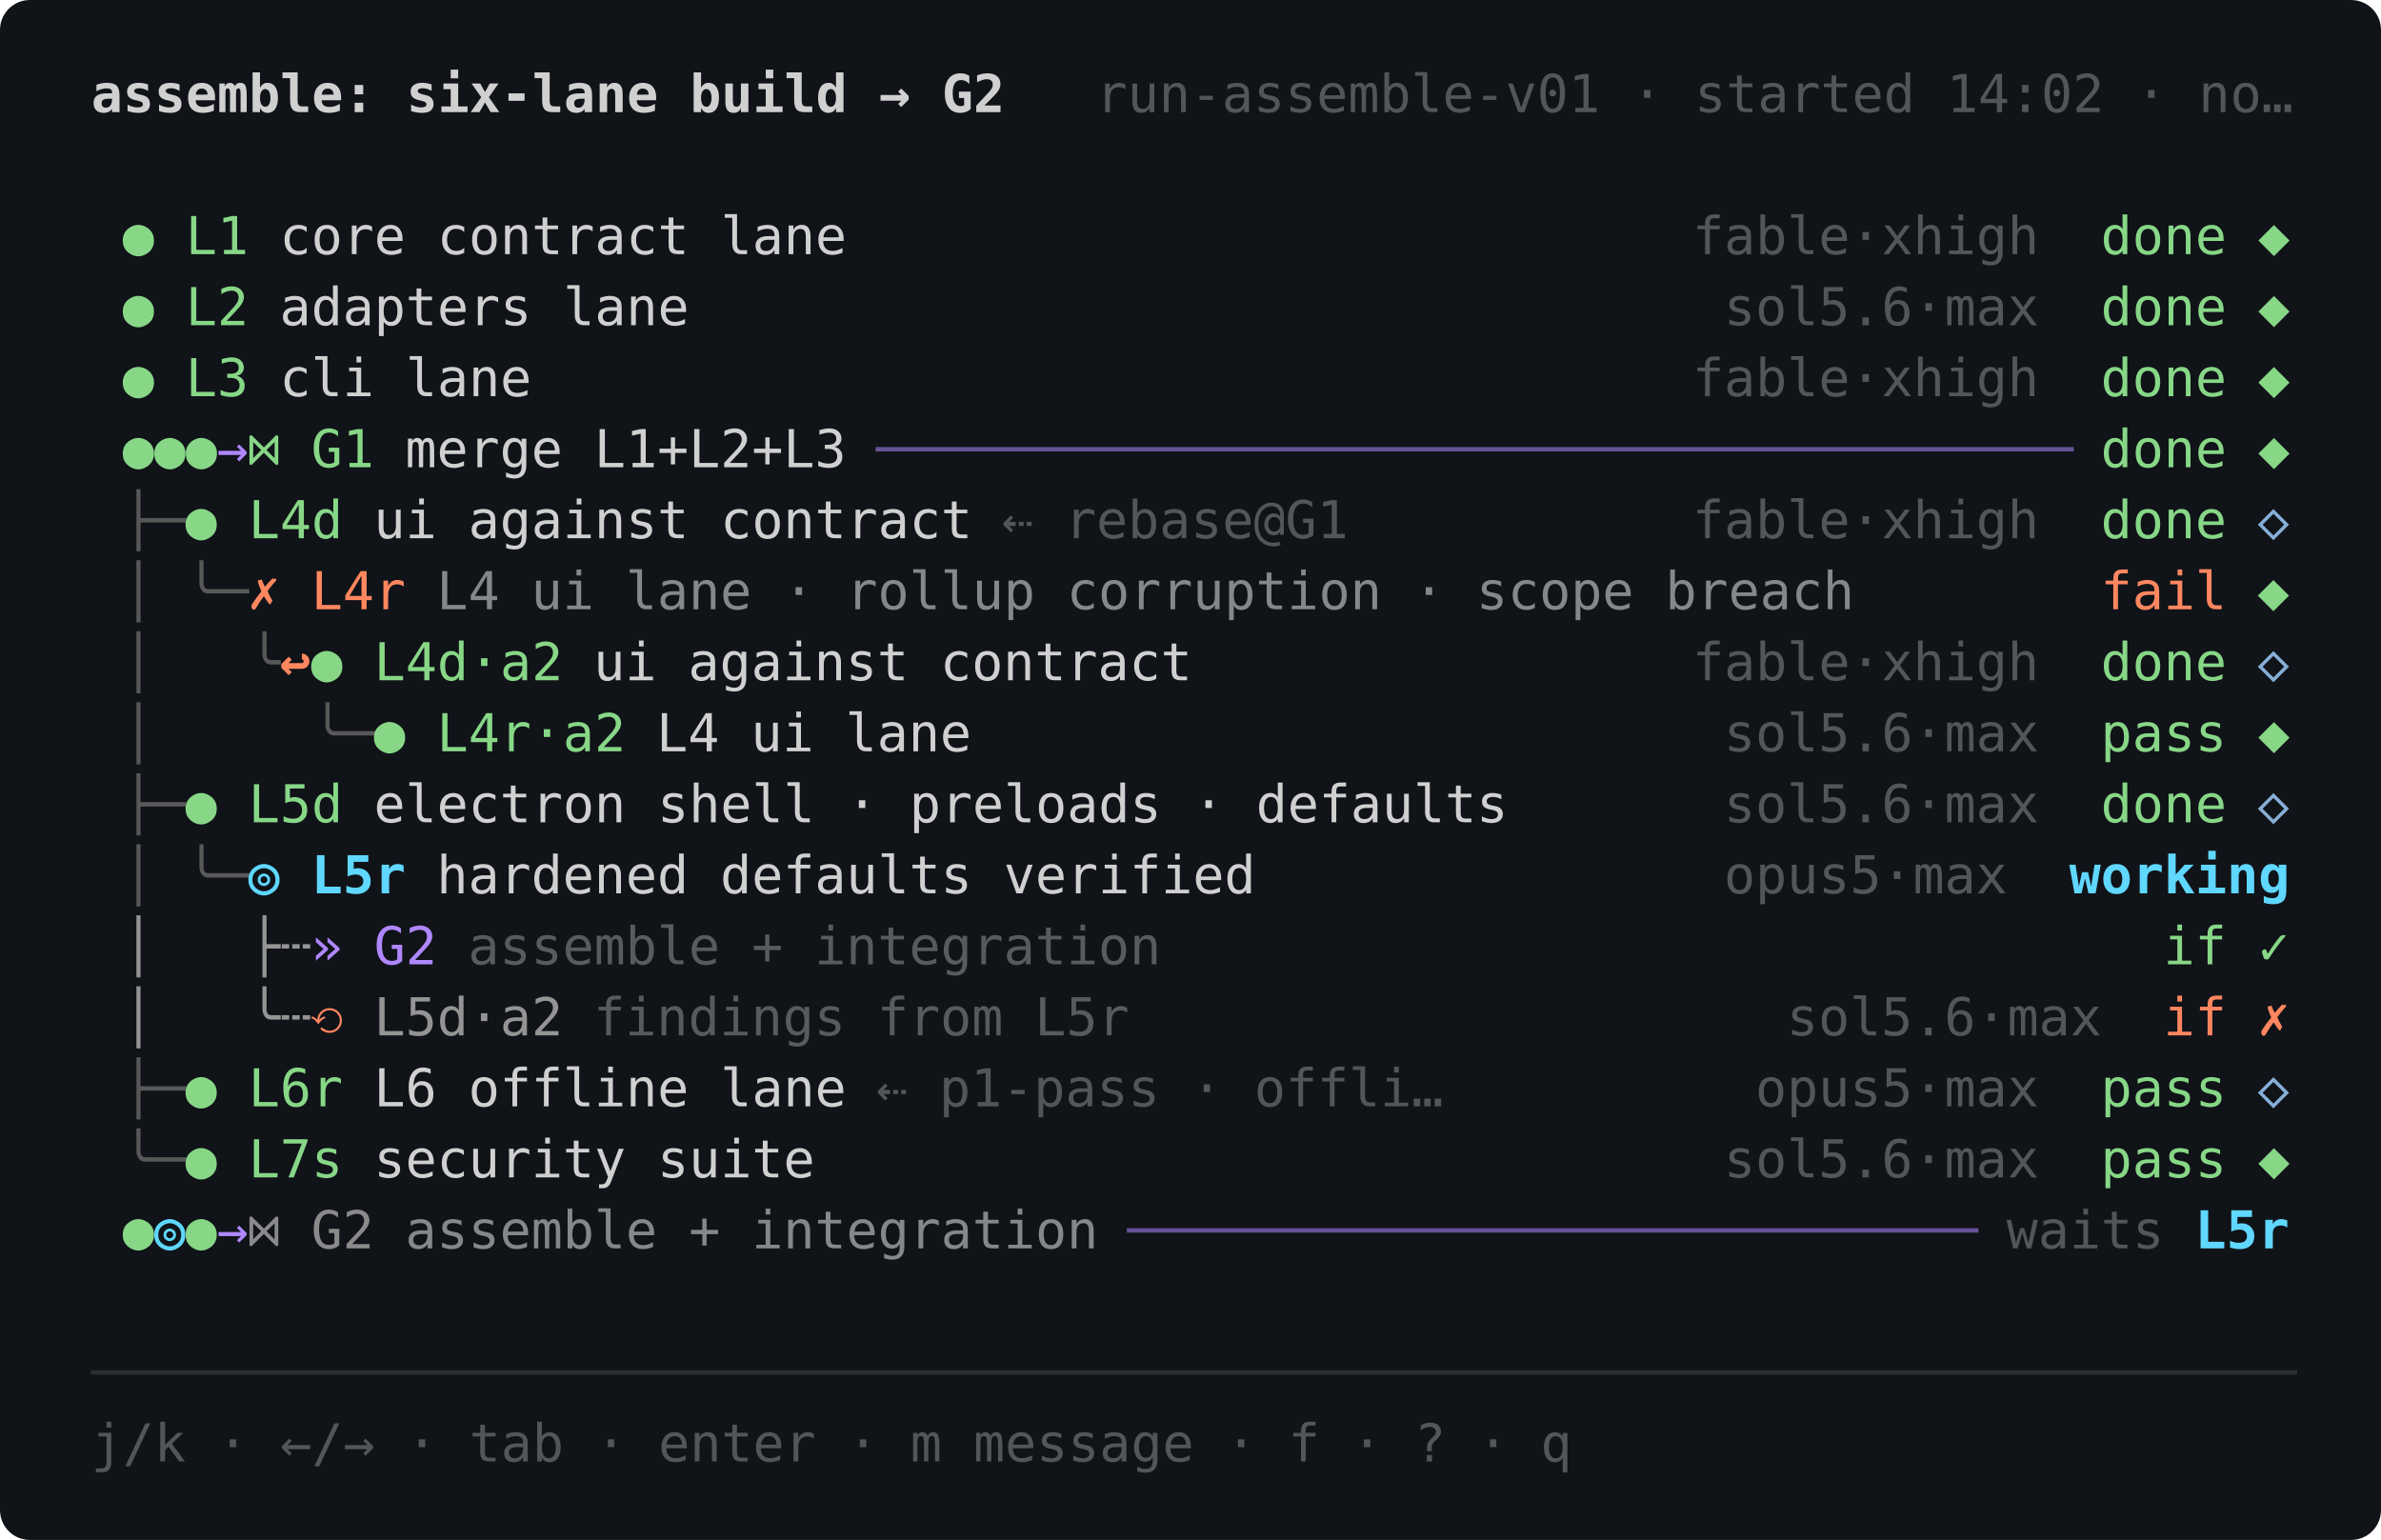
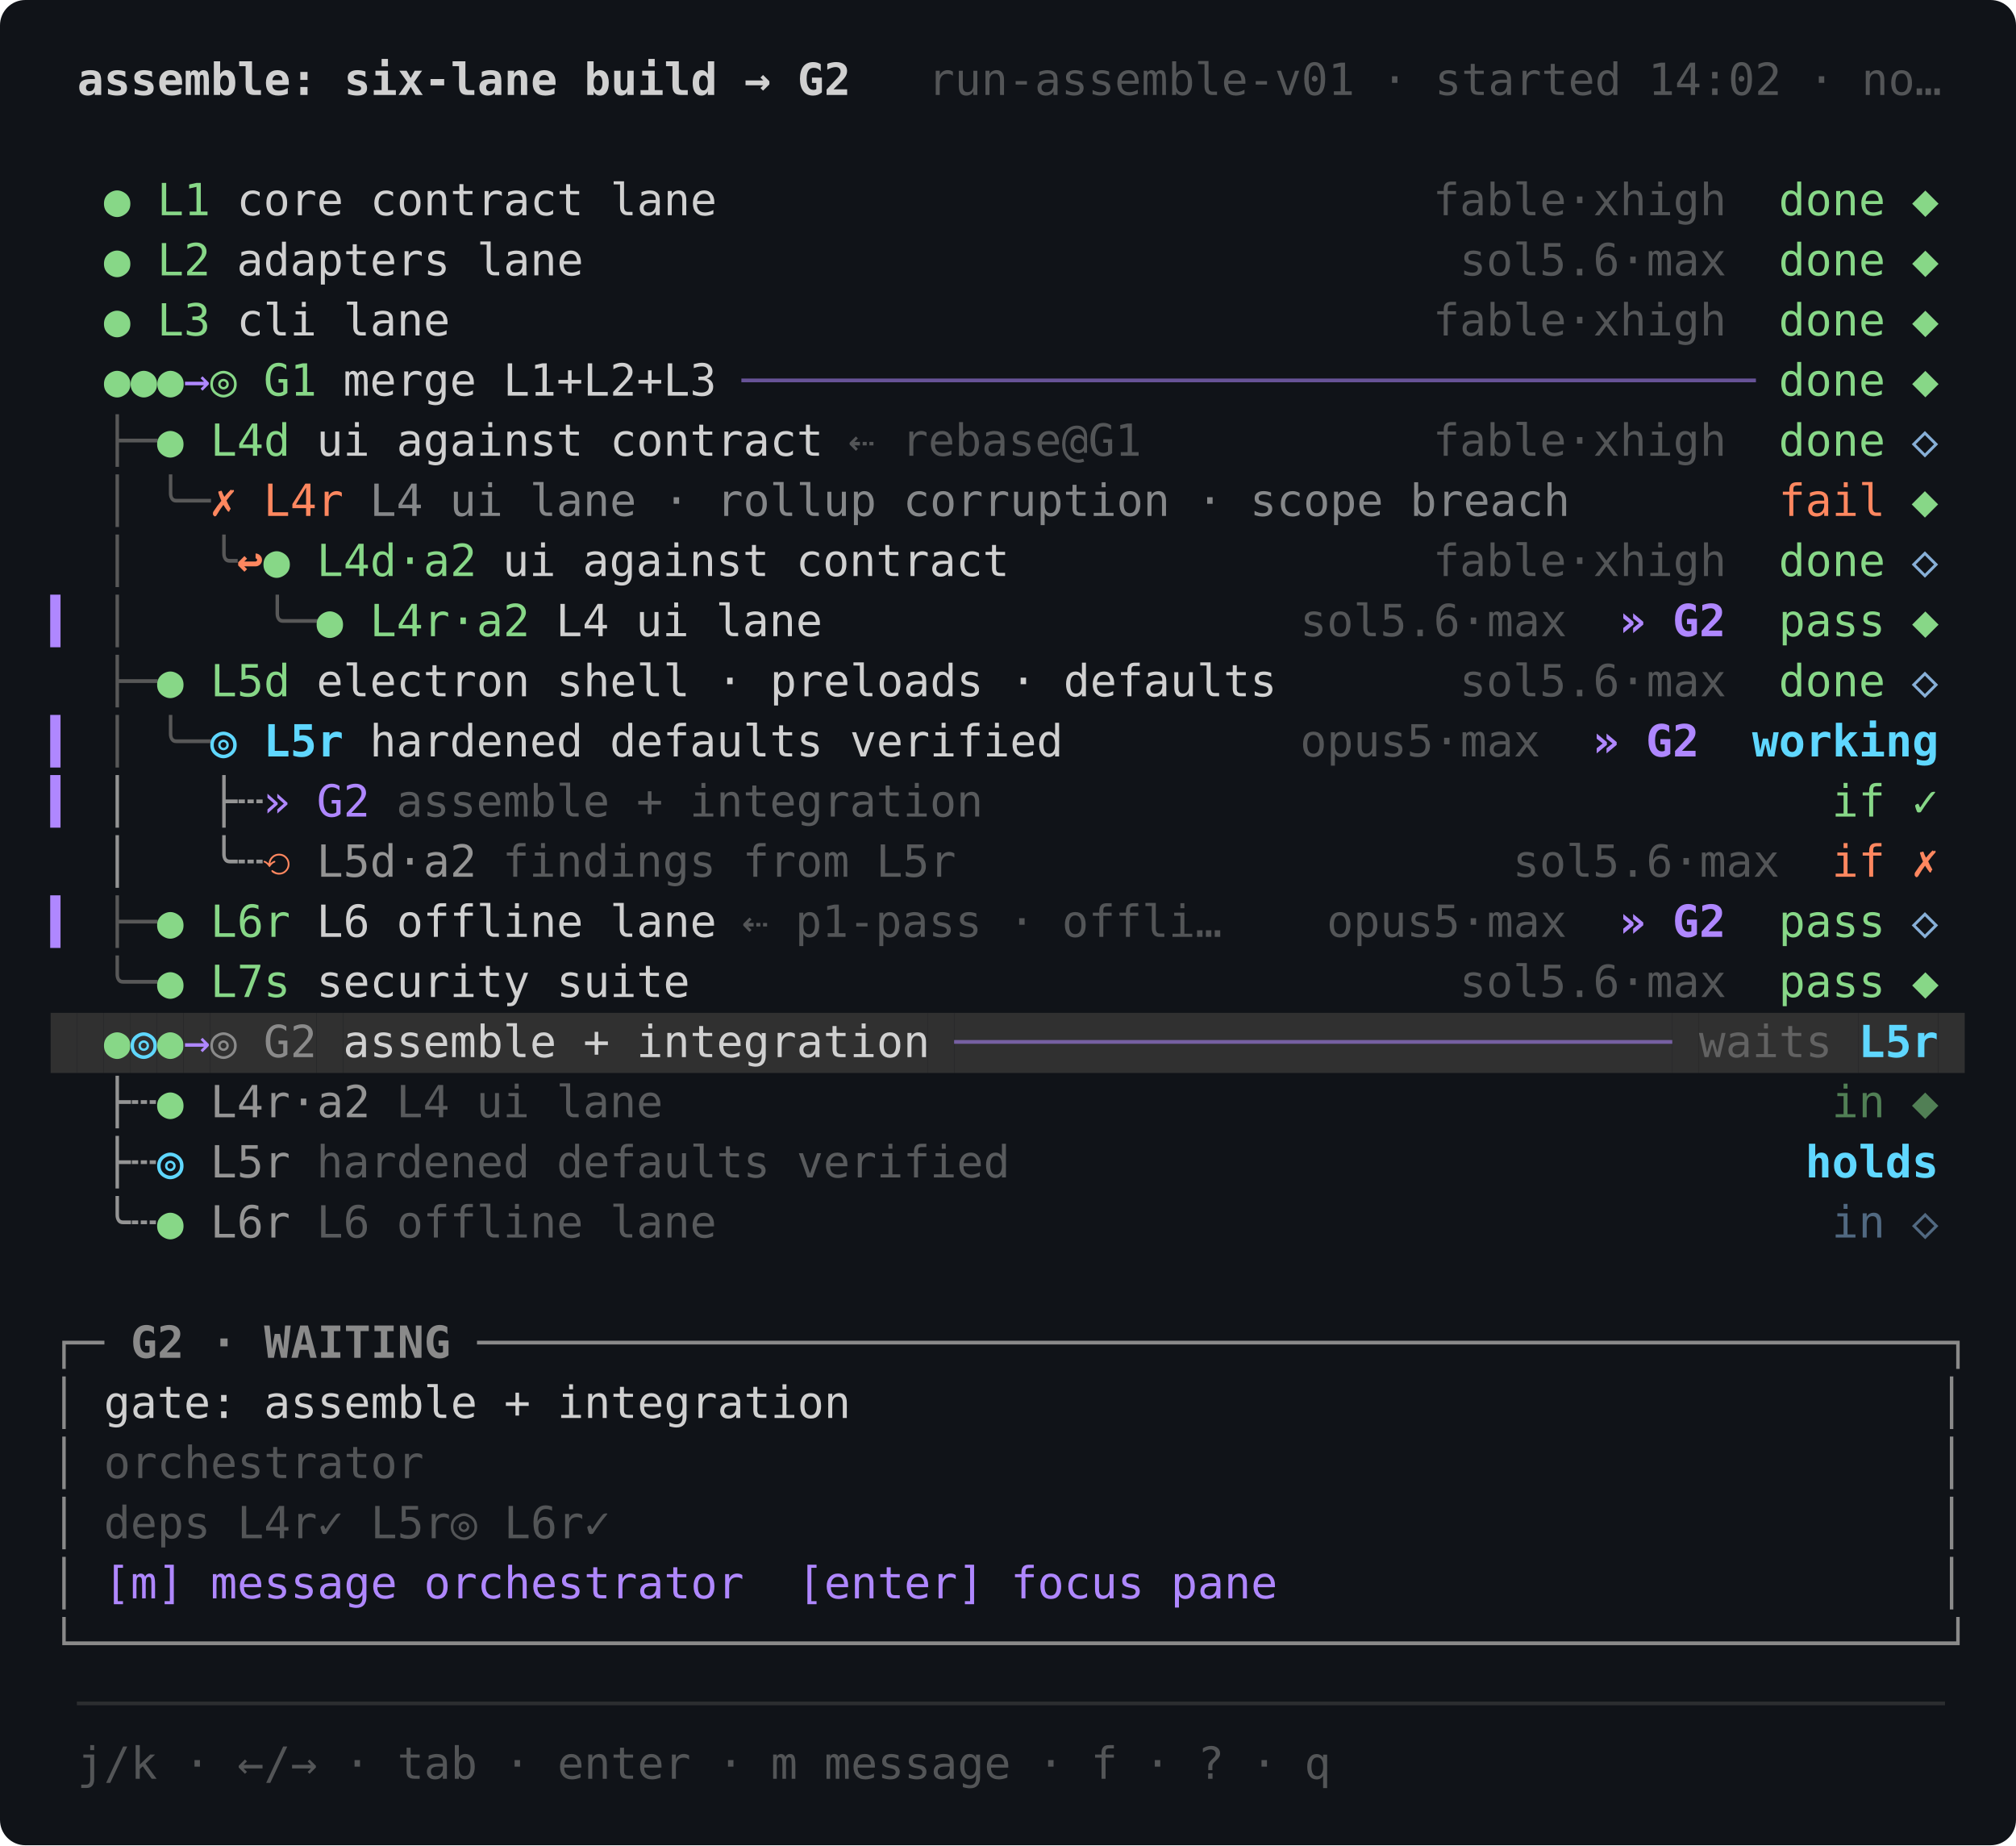
- <svg xmlns="http://www.w3.org/2000/svg" width="637" height="412" viewBox="0 0 637 412" font-family="'SF Mono','Cascadia Code','JetBrains Mono',Menlo,Consolas,monospace" font-size="14">
+ <svg xmlns="http://www.w3.org/2000/svg" width="637" height="583" viewBox="0 0 637 583" font-family="'SF Mono','Cascadia Code','JetBrains Mono',Menlo,Consolas,monospace" font-size="14">
  <rect width="100%" height="100%" rx="8" fill="#101318" />
  <text x="24.4" y="30.0" textLength="243.6" lengthAdjust="spacingAndGlyphs" fill="#d0d0d0" xml:space="preserve" font-weight="bold">assemble: six-lane build → G2</text>
  <text x="293.2" y="30.0" textLength="319.2" lengthAdjust="spacingAndGlyphs" fill="#8a8a8a" xml:space="preserve" fill-opacity="0.55">run-assemble-v01 · started 14:02 · no…</text>
  <text x="32.8" y="68.0" textLength="33.6" lengthAdjust="spacingAndGlyphs" fill="#87d787" xml:space="preserve">● L1</text>
  <text x="74.8" y="68.0" textLength="151.2" lengthAdjust="spacingAndGlyphs" fill="#d0d0d0" xml:space="preserve">core contract lane</text>
  <text x="452.8" y="68.0" textLength="92.4" lengthAdjust="spacingAndGlyphs" fill="#8a8a8a" xml:space="preserve" fill-opacity="0.55">fable·xhigh</text>
  <text x="562.0" y="68.0" textLength="50.4" lengthAdjust="spacingAndGlyphs" fill="#87d787" xml:space="preserve">done ◆</text>
  <text x="32.8" y="87.0" textLength="33.6" lengthAdjust="spacingAndGlyphs" fill="#87d787" xml:space="preserve">● L2</text>
  <text x="74.8" y="87.0" textLength="109.2" lengthAdjust="spacingAndGlyphs" fill="#d0d0d0" xml:space="preserve">adapters lane</text>
  <text x="461.2" y="87.0" textLength="84.0" lengthAdjust="spacingAndGlyphs" fill="#8a8a8a" xml:space="preserve" fill-opacity="0.55">sol5.6·max</text>
  <text x="562.0" y="87.0" textLength="50.4" lengthAdjust="spacingAndGlyphs" fill="#87d787" xml:space="preserve">done ◆</text>
  <text x="32.8" y="106.0" textLength="33.6" lengthAdjust="spacingAndGlyphs" fill="#87d787" xml:space="preserve">● L3</text>
  <text x="74.8" y="106.0" textLength="67.2" lengthAdjust="spacingAndGlyphs" fill="#d0d0d0" xml:space="preserve">cli lane</text>
  <text x="452.8" y="106.0" textLength="92.4" lengthAdjust="spacingAndGlyphs" fill="#8a8a8a" xml:space="preserve" fill-opacity="0.55">fable·xhigh</text>
  <text x="562.0" y="106.0" textLength="50.4" lengthAdjust="spacingAndGlyphs" fill="#87d787" xml:space="preserve">done ◆</text>
  <text x="32.8" y="125.0" textLength="25.2" lengthAdjust="spacingAndGlyphs" fill="#87d787" xml:space="preserve">●●●</text>
  <text x="58.0" y="125.0" textLength="8.4" lengthAdjust="spacingAndGlyphs" fill="#af87ff" xml:space="preserve">→</text>
-   <text x="66.4" y="125.0" textLength="33.6" lengthAdjust="spacingAndGlyphs" fill="#87d787" xml:space="preserve">⋈ G1</text>
+   <text x="66.4" y="125.0" textLength="33.6" lengthAdjust="spacingAndGlyphs" fill="#87d787" xml:space="preserve">◎ G1</text>
  <text x="108.4" y="125.0" textLength="117.6" lengthAdjust="spacingAndGlyphs" fill="#d0d0d0" xml:space="preserve">merge L1+L2+L3</text>
  <text x="234.4" y="125.0" textLength="319.2" lengthAdjust="spacingAndGlyphs" fill="#af87ff" xml:space="preserve" fill-opacity="0.55">──────────────────────────────────────</text>
  <text x="562.0" y="125.0" textLength="50.4" lengthAdjust="spacingAndGlyphs" fill="#87d787" xml:space="preserve">done ◆</text>
  <text x="24.4" y="144.0" textLength="25.2" lengthAdjust="spacingAndGlyphs" fill="#585858" xml:space="preserve"> ├─</text>
  <text x="49.6" y="144.0" textLength="42.0" lengthAdjust="spacingAndGlyphs" fill="#87d787" xml:space="preserve">● L4d</text>
  <text x="100.0" y="144.0" textLength="159.6" lengthAdjust="spacingAndGlyphs" fill="#d0d0d0" xml:space="preserve">ui against contract</text>
  <text x="268.0" y="144.0" textLength="100.8" lengthAdjust="spacingAndGlyphs" fill="#8a8a8a" xml:space="preserve" fill-opacity="0.55">⇠ rebase@G1 </text>
  <text x="452.8" y="144.0" textLength="92.4" lengthAdjust="spacingAndGlyphs" fill="#8a8a8a" xml:space="preserve" fill-opacity="0.55">fable·xhigh</text>
  <text x="562.0" y="144.0" textLength="42.0" lengthAdjust="spacingAndGlyphs" fill="#87d787" xml:space="preserve">done </text>
  <text x="604.0" y="144.0" textLength="8.4" lengthAdjust="spacingAndGlyphs" fill="#87afd7" xml:space="preserve">◇</text>
  <text x="24.4" y="163.0" textLength="42.0" lengthAdjust="spacingAndGlyphs" fill="#585858" xml:space="preserve"> │ ╰─</text>
  <text x="66.4" y="163.0" textLength="42.0" lengthAdjust="spacingAndGlyphs" fill="#ff875f" xml:space="preserve">✗ L4r</text>
  <text x="116.8" y="163.0" textLength="378.0" lengthAdjust="spacingAndGlyphs" fill="#e6e6e6" xml:space="preserve" fill-opacity="0.55">L4 ui lane · rollup corruption · scope breach</text>
  <text x="562.0" y="163.0" textLength="42.0" lengthAdjust="spacingAndGlyphs" fill="#ff875f" xml:space="preserve">fail </text>
  <text x="604.0" y="163.0" textLength="8.4" lengthAdjust="spacingAndGlyphs" fill="#87d787" xml:space="preserve">◆</text>
  <text x="24.4" y="182.0" textLength="50.4" lengthAdjust="spacingAndGlyphs" fill="#585858" xml:space="preserve"> │   ╰</text>
  <text x="74.8" y="182.0" textLength="8.4" lengthAdjust="spacingAndGlyphs" fill="#ff875f" xml:space="preserve" font-weight="bold">↩</text>
  <text x="83.2" y="182.0" textLength="67.2" lengthAdjust="spacingAndGlyphs" fill="#87d787" xml:space="preserve">● L4d·a2</text>
  <text x="158.8" y="182.0" textLength="159.6" lengthAdjust="spacingAndGlyphs" fill="#d0d0d0" xml:space="preserve">ui against contract</text>
  <text x="452.8" y="182.0" textLength="92.4" lengthAdjust="spacingAndGlyphs" fill="#8a8a8a" xml:space="preserve" fill-opacity="0.55">fable·xhigh</text>
  <text x="562.0" y="182.0" textLength="42.0" lengthAdjust="spacingAndGlyphs" fill="#87d787" xml:space="preserve">done </text>
  <text x="604.0" y="182.0" textLength="8.4" lengthAdjust="spacingAndGlyphs" fill="#87afd7" xml:space="preserve">◇</text>
+   <text x="16.0" y="201.0" textLength="8.4" lengthAdjust="spacingAndGlyphs" fill="#af87ff" xml:space="preserve" font-weight="bold">▍</text>
  <text x="24.4" y="201.0" textLength="75.6" lengthAdjust="spacingAndGlyphs" fill="#585858" xml:space="preserve"> │     ╰─</text>
  <text x="100.0" y="201.0" textLength="67.2" lengthAdjust="spacingAndGlyphs" fill="#87d787" xml:space="preserve">● L4r·a2</text>
  <text x="175.6" y="201.0" textLength="84.0" lengthAdjust="spacingAndGlyphs" fill="#d0d0d0" xml:space="preserve">L4 ui lane</text>
-   <text x="461.2" y="201.0" textLength="84.0" lengthAdjust="spacingAndGlyphs" fill="#8a8a8a" xml:space="preserve" fill-opacity="0.55">sol5.6·max</text>
+   <text x="410.8" y="201.0" textLength="84.0" lengthAdjust="spacingAndGlyphs" fill="#8a8a8a" xml:space="preserve" fill-opacity="0.55">sol5.6·max</text>
+   <text x="511.6" y="201.0" textLength="33.6" lengthAdjust="spacingAndGlyphs" fill="#af87ff" xml:space="preserve" font-weight="bold">» G2</text>
  <text x="562.0" y="201.0" textLength="50.4" lengthAdjust="spacingAndGlyphs" fill="#87d787" xml:space="preserve">pass ◆</text>
  <text x="24.4" y="220.0" textLength="25.2" lengthAdjust="spacingAndGlyphs" fill="#585858" xml:space="preserve"> ├─</text>
  <text x="49.6" y="220.0" textLength="42.0" lengthAdjust="spacingAndGlyphs" fill="#87d787" xml:space="preserve">● L5d</text>
  <text x="100.0" y="220.0" textLength="302.4" lengthAdjust="spacingAndGlyphs" fill="#d0d0d0" xml:space="preserve">electron shell · preloads · defaults</text>
  <text x="461.2" y="220.0" textLength="84.0" lengthAdjust="spacingAndGlyphs" fill="#8a8a8a" xml:space="preserve" fill-opacity="0.55">sol5.6·max</text>
  <text x="562.0" y="220.0" textLength="42.0" lengthAdjust="spacingAndGlyphs" fill="#87d787" xml:space="preserve">done </text>
  <text x="604.0" y="220.0" textLength="8.4" lengthAdjust="spacingAndGlyphs" fill="#87afd7" xml:space="preserve">◇</text>
+   <text x="16.0" y="239.0" textLength="8.4" lengthAdjust="spacingAndGlyphs" fill="#af87ff" xml:space="preserve" font-weight="bold">▍</text>
  <text x="24.4" y="239.0" textLength="42.0" lengthAdjust="spacingAndGlyphs" fill="#585858" xml:space="preserve"> │ ╰─</text>
  <text x="66.4" y="239.0" textLength="42.0" lengthAdjust="spacingAndGlyphs" fill="#5fd7ff" xml:space="preserve" font-weight="bold">◎ L5r</text>
  <text x="116.8" y="239.0" textLength="218.4" lengthAdjust="spacingAndGlyphs" fill="#d0d0d0" xml:space="preserve">hardened defaults verified</text>
-   <text x="461.2" y="239.0" textLength="75.6" lengthAdjust="spacingAndGlyphs" fill="#8a8a8a" xml:space="preserve" fill-opacity="0.55">opus5·max</text>
+   <text x="410.8" y="239.0" textLength="75.6" lengthAdjust="spacingAndGlyphs" fill="#8a8a8a" xml:space="preserve" fill-opacity="0.55">opus5·max</text>
+   <text x="503.2" y="239.0" textLength="33.6" lengthAdjust="spacingAndGlyphs" fill="#af87ff" xml:space="preserve" font-weight="bold">» G2</text>
  <text x="553.6" y="239.0" textLength="58.8" lengthAdjust="spacingAndGlyphs" fill="#5fd7ff" xml:space="preserve" font-weight="bold">working</text>
+   <text x="16.0" y="258.0" textLength="8.4" lengthAdjust="spacingAndGlyphs" fill="#af87ff" xml:space="preserve" font-weight="bold">▍</text>
  <text x="24.4" y="258.0" textLength="58.8" lengthAdjust="spacingAndGlyphs" fill="#949494" xml:space="preserve"> │   ├┄</text>
  <text x="83.2" y="258.0" textLength="33.6" lengthAdjust="spacingAndGlyphs" fill="#af87ff" xml:space="preserve">» G2</text>
  <text x="125.2" y="258.0" textLength="184.8" lengthAdjust="spacingAndGlyphs" fill="#949494" xml:space="preserve" fill-opacity="0.55">assemble + integration</text>
  <text x="578.8" y="258.0" textLength="33.6" lengthAdjust="spacingAndGlyphs" fill="#87d787" xml:space="preserve">if ✓</text>
  <text x="24.4" y="277.0" textLength="58.8" lengthAdjust="spacingAndGlyphs" fill="#949494" xml:space="preserve"> │   ╰┄</text>
  <text x="83.2" y="277.0" textLength="8.4" lengthAdjust="spacingAndGlyphs" fill="#ff875f" xml:space="preserve">⟲</text>
  <text x="91.6" y="277.0" textLength="58.8" lengthAdjust="spacingAndGlyphs" fill="#949494" xml:space="preserve"> L5d·a2</text>
  <text x="158.8" y="277.0" textLength="142.8" lengthAdjust="spacingAndGlyphs" fill="#949494" xml:space="preserve" fill-opacity="0.55">findings from L5r</text>
  <text x="478.0" y="277.0" textLength="84.0" lengthAdjust="spacingAndGlyphs" fill="#8a8a8a" xml:space="preserve" fill-opacity="0.55">sol5.6·max</text>
  <text x="578.8" y="277.0" textLength="33.6" lengthAdjust="spacingAndGlyphs" fill="#ff875f" xml:space="preserve">if ✗</text>
+   <text x="16.0" y="296.0" textLength="8.4" lengthAdjust="spacingAndGlyphs" fill="#af87ff" xml:space="preserve" font-weight="bold">▍</text>
  <text x="24.4" y="296.0" textLength="25.2" lengthAdjust="spacingAndGlyphs" fill="#585858" xml:space="preserve"> ├─</text>
  <text x="49.6" y="296.0" textLength="42.0" lengthAdjust="spacingAndGlyphs" fill="#87d787" xml:space="preserve">● L6r</text>
  <text x="100.0" y="296.0" textLength="126.0" lengthAdjust="spacingAndGlyphs" fill="#d0d0d0" xml:space="preserve">L6 offline lane</text>
  <text x="234.4" y="296.0" textLength="151.2" lengthAdjust="spacingAndGlyphs" fill="#8a8a8a" xml:space="preserve" fill-opacity="0.55">⇠ p1-pass · offli…</text>
-   <text x="469.6" y="296.0" textLength="75.6" lengthAdjust="spacingAndGlyphs" fill="#8a8a8a" xml:space="preserve" fill-opacity="0.55">opus5·max</text>
+   <text x="419.2" y="296.0" textLength="75.6" lengthAdjust="spacingAndGlyphs" fill="#8a8a8a" xml:space="preserve" fill-opacity="0.55">opus5·max</text>
+   <text x="511.6" y="296.0" textLength="33.6" lengthAdjust="spacingAndGlyphs" fill="#af87ff" xml:space="preserve" font-weight="bold">» G2</text>
  <text x="562.0" y="296.0" textLength="42.0" lengthAdjust="spacingAndGlyphs" fill="#87d787" xml:space="preserve">pass </text>
  <text x="604.0" y="296.0" textLength="8.4" lengthAdjust="spacingAndGlyphs" fill="#87afd7" xml:space="preserve">◇</text>
  <text x="24.4" y="315.0" textLength="25.2" lengthAdjust="spacingAndGlyphs" fill="#585858" xml:space="preserve"> ╰─</text>
  <text x="49.6" y="315.0" textLength="42.0" lengthAdjust="spacingAndGlyphs" fill="#87d787" xml:space="preserve">● L7s</text>
  <text x="100.0" y="315.0" textLength="117.6" lengthAdjust="spacingAndGlyphs" fill="#d0d0d0" xml:space="preserve">security suite</text>
  <text x="461.2" y="315.0" textLength="84.0" lengthAdjust="spacingAndGlyphs" fill="#8a8a8a" xml:space="preserve" fill-opacity="0.55">sol5.6·max</text>
  <text x="562.0" y="315.0" textLength="50.4" lengthAdjust="spacingAndGlyphs" fill="#87d787" xml:space="preserve">pass ◆</text>
+   <rect x="16.0" y="320.0" width="8.4" height="19" fill="#303030" />
+   <rect x="24.4" y="320.0" width="8.4" height="19" fill="#303030" />
+   <rect x="32.8" y="320.0" width="8.4" height="19" fill="#303030" />
  <text x="32.8" y="334.0" textLength="8.4" lengthAdjust="spacingAndGlyphs" fill="#87d787" xml:space="preserve">●</text>
+   <rect x="41.2" y="320.0" width="8.4" height="19" fill="#303030" />
  <text x="41.2" y="334.0" textLength="8.4" lengthAdjust="spacingAndGlyphs" fill="#5fd7ff" xml:space="preserve" font-weight="bold">◎</text>
+   <rect x="49.6" y="320.0" width="8.4" height="19" fill="#303030" />
  <text x="49.6" y="334.0" textLength="8.4" lengthAdjust="spacingAndGlyphs" fill="#87d787" xml:space="preserve">●</text>
+   <rect x="58.0" y="320.0" width="8.4" height="19" fill="#303030" />
  <text x="58.0" y="334.0" textLength="8.4" lengthAdjust="spacingAndGlyphs" fill="#af87ff" xml:space="preserve">→</text>
-   <text x="66.4" y="334.0" textLength="33.6" lengthAdjust="spacingAndGlyphs" fill="#8a8a8a" xml:space="preserve">⋈ G2</text>
-   <text x="108.4" y="334.0" textLength="184.8" lengthAdjust="spacingAndGlyphs" fill="#e6e6e6" xml:space="preserve" fill-opacity="0.55">assemble + integration</text>
+   <rect x="66.4" y="320.0" width="33.6" height="19" fill="#303030" />
+   <text x="66.4" y="334.0" textLength="33.6" lengthAdjust="spacingAndGlyphs" fill="#8a8a8a" xml:space="preserve">◎ G2</text>
+   <rect x="100.0" y="320.0" width="8.4" height="19" fill="#303030" />
+   <rect x="108.4" y="320.0" width="184.8" height="19" fill="#303030" />
+   <text x="108.4" y="334.0" textLength="184.8" lengthAdjust="spacingAndGlyphs" fill="#d0d0d0" xml:space="preserve">assemble + integration</text>
+   <rect x="293.2" y="320.0" width="8.4" height="19" fill="#303030" />
+   <rect x="301.6" y="320.0" width="226.8" height="19" fill="#303030" />
  <text x="301.6" y="334.0" textLength="226.8" lengthAdjust="spacingAndGlyphs" fill="#af87ff" xml:space="preserve" fill-opacity="0.55">───────────────────────────</text>
+   <rect x="528.4" y="320.0" width="8.4" height="19" fill="#303030" />
+   <rect x="536.8" y="320.0" width="50.4" height="19" fill="#303030" />
  <text x="536.8" y="334.0" textLength="50.4" lengthAdjust="spacingAndGlyphs" fill="#8a8a8a" xml:space="preserve" fill-opacity="0.55">waits </text>
+   <rect x="587.2" y="320.0" width="25.2" height="19" fill="#303030" />
  <text x="587.2" y="334.0" textLength="25.2" lengthAdjust="spacingAndGlyphs" fill="#5fd7ff" xml:space="preserve" font-weight="bold">L5r</text>
-   <text x="16.0" y="372.0" textLength="596.4" lengthAdjust="spacingAndGlyphs" fill="#444444" xml:space="preserve" fill-opacity="0.55"> ──────────────────────────────────────────────────────────────────────</text>
-   <text x="24.4" y="391.0" textLength="394.8" lengthAdjust="spacingAndGlyphs" fill="#8a8a8a" xml:space="preserve" fill-opacity="0.55">j/k · ←/→ · tab · enter · m message · f · ? · q</text>
+   <rect x="612.4" y="320.0" width="8.4" height="19" fill="#303030" />
+   <text x="24.4" y="353.0" textLength="25.2" lengthAdjust="spacingAndGlyphs" fill="#949494" xml:space="preserve"> ├┄</text>
+   <text x="49.6" y="353.0" textLength="8.4" lengthAdjust="spacingAndGlyphs" fill="#87d787" xml:space="preserve">●</text>
+   <text x="58.0" y="353.0" textLength="58.8" lengthAdjust="spacingAndGlyphs" fill="#949494" xml:space="preserve"> L4r·a2</text>
+   <text x="125.2" y="353.0" textLength="84.0" lengthAdjust="spacingAndGlyphs" fill="#949494" xml:space="preserve" fill-opacity="0.55">L4 ui lane</text>
+   <text x="578.8" y="353.0" textLength="33.6" lengthAdjust="spacingAndGlyphs" fill="#87d787" xml:space="preserve" fill-opacity="0.55">in ◆</text>
+   <text x="24.4" y="372.0" textLength="25.2" lengthAdjust="spacingAndGlyphs" fill="#949494" xml:space="preserve"> ├┄</text>
+   <text x="49.6" y="372.0" textLength="8.4" lengthAdjust="spacingAndGlyphs" fill="#5fd7ff" xml:space="preserve" font-weight="bold">◎</text>
+   <text x="58.0" y="372.0" textLength="33.6" lengthAdjust="spacingAndGlyphs" fill="#949494" xml:space="preserve"> L5r</text>
+   <text x="100.0" y="372.0" textLength="218.4" lengthAdjust="spacingAndGlyphs" fill="#949494" xml:space="preserve" fill-opacity="0.55">hardened defaults verified</text>
+   <text x="570.4" y="372.0" textLength="42.0" lengthAdjust="spacingAndGlyphs" fill="#5fd7ff" xml:space="preserve" font-weight="bold">holds</text>
+   <text x="24.4" y="391.0" textLength="25.2" lengthAdjust="spacingAndGlyphs" fill="#949494" xml:space="preserve"> ╰┄</text>
+   <text x="49.6" y="391.0" textLength="8.4" lengthAdjust="spacingAndGlyphs" fill="#87d787" xml:space="preserve">●</text>
+   <text x="58.0" y="391.0" textLength="33.6" lengthAdjust="spacingAndGlyphs" fill="#949494" xml:space="preserve"> L6r</text>
+   <text x="100.0" y="391.0" textLength="126.0" lengthAdjust="spacingAndGlyphs" fill="#949494" xml:space="preserve" fill-opacity="0.55">L6 offline lane</text>
+   <text x="578.8" y="391.0" textLength="33.6" lengthAdjust="spacingAndGlyphs" fill="#87afd7" xml:space="preserve" fill-opacity="0.55">in ◇</text>
+   <text x="16.0" y="429.0" textLength="604.8" lengthAdjust="spacingAndGlyphs" fill="#8a8a8a" xml:space="preserve" font-weight="bold">┌─ G2 · WAITING ───────────────────────────────────────────────────────┐</text>
+   <text x="16.0" y="448.0" textLength="16.8" lengthAdjust="spacingAndGlyphs" fill="#8a8a8a" xml:space="preserve">│ </text>
+   <text x="32.8" y="448.0" textLength="235.2" lengthAdjust="spacingAndGlyphs" fill="#d0d0d0" xml:space="preserve">gate: assemble + integration</text>
+   <text x="604.0" y="448.0" textLength="16.8" lengthAdjust="spacingAndGlyphs" fill="#8a8a8a" xml:space="preserve"> │</text>
+   <text x="16.0" y="467.0" textLength="16.8" lengthAdjust="spacingAndGlyphs" fill="#8a8a8a" xml:space="preserve">│ </text>
+   <text x="32.8" y="467.0" textLength="100.8" lengthAdjust="spacingAndGlyphs" fill="#8a8a8a" xml:space="preserve" fill-opacity="0.55">orchestrator</text>
+   <text x="604.0" y="467.0" textLength="16.8" lengthAdjust="spacingAndGlyphs" fill="#8a8a8a" xml:space="preserve"> │</text>
+   <text x="16.0" y="486.0" textLength="16.8" lengthAdjust="spacingAndGlyphs" fill="#8a8a8a" xml:space="preserve">│ </text>
+   <text x="32.8" y="486.0" textLength="168.0" lengthAdjust="spacingAndGlyphs" fill="#8a8a8a" xml:space="preserve" fill-opacity="0.55">deps L4r✓ L5r◎ L6r✓ </text>
+   <text x="604.0" y="486.0" textLength="16.8" lengthAdjust="spacingAndGlyphs" fill="#8a8a8a" xml:space="preserve"> │</text>
+   <text x="16.0" y="505.0" textLength="16.8" lengthAdjust="spacingAndGlyphs" fill="#8a8a8a" xml:space="preserve">│ </text>
+   <text x="32.8" y="505.0" textLength="369.6" lengthAdjust="spacingAndGlyphs" fill="#af87ff" xml:space="preserve">[m] message orchestrator  [enter] focus pane</text>
+   <text x="604.0" y="505.0" textLength="16.8" lengthAdjust="spacingAndGlyphs" fill="#8a8a8a" xml:space="preserve"> │</text>
+   <text x="16.0" y="524.0" textLength="604.8" lengthAdjust="spacingAndGlyphs" fill="#8a8a8a" xml:space="preserve">└──────────────────────────────────────────────────────────────────────┘</text>
+   <text x="16.0" y="543.0" textLength="596.4" lengthAdjust="spacingAndGlyphs" fill="#444444" xml:space="preserve" fill-opacity="0.55"> ──────────────────────────────────────────────────────────────────────</text>
+   <text x="24.4" y="562.0" textLength="394.8" lengthAdjust="spacingAndGlyphs" fill="#8a8a8a" xml:space="preserve" fill-opacity="0.55">j/k · ←/→ · tab · enter · m message · f · ? · q</text>
</svg>
